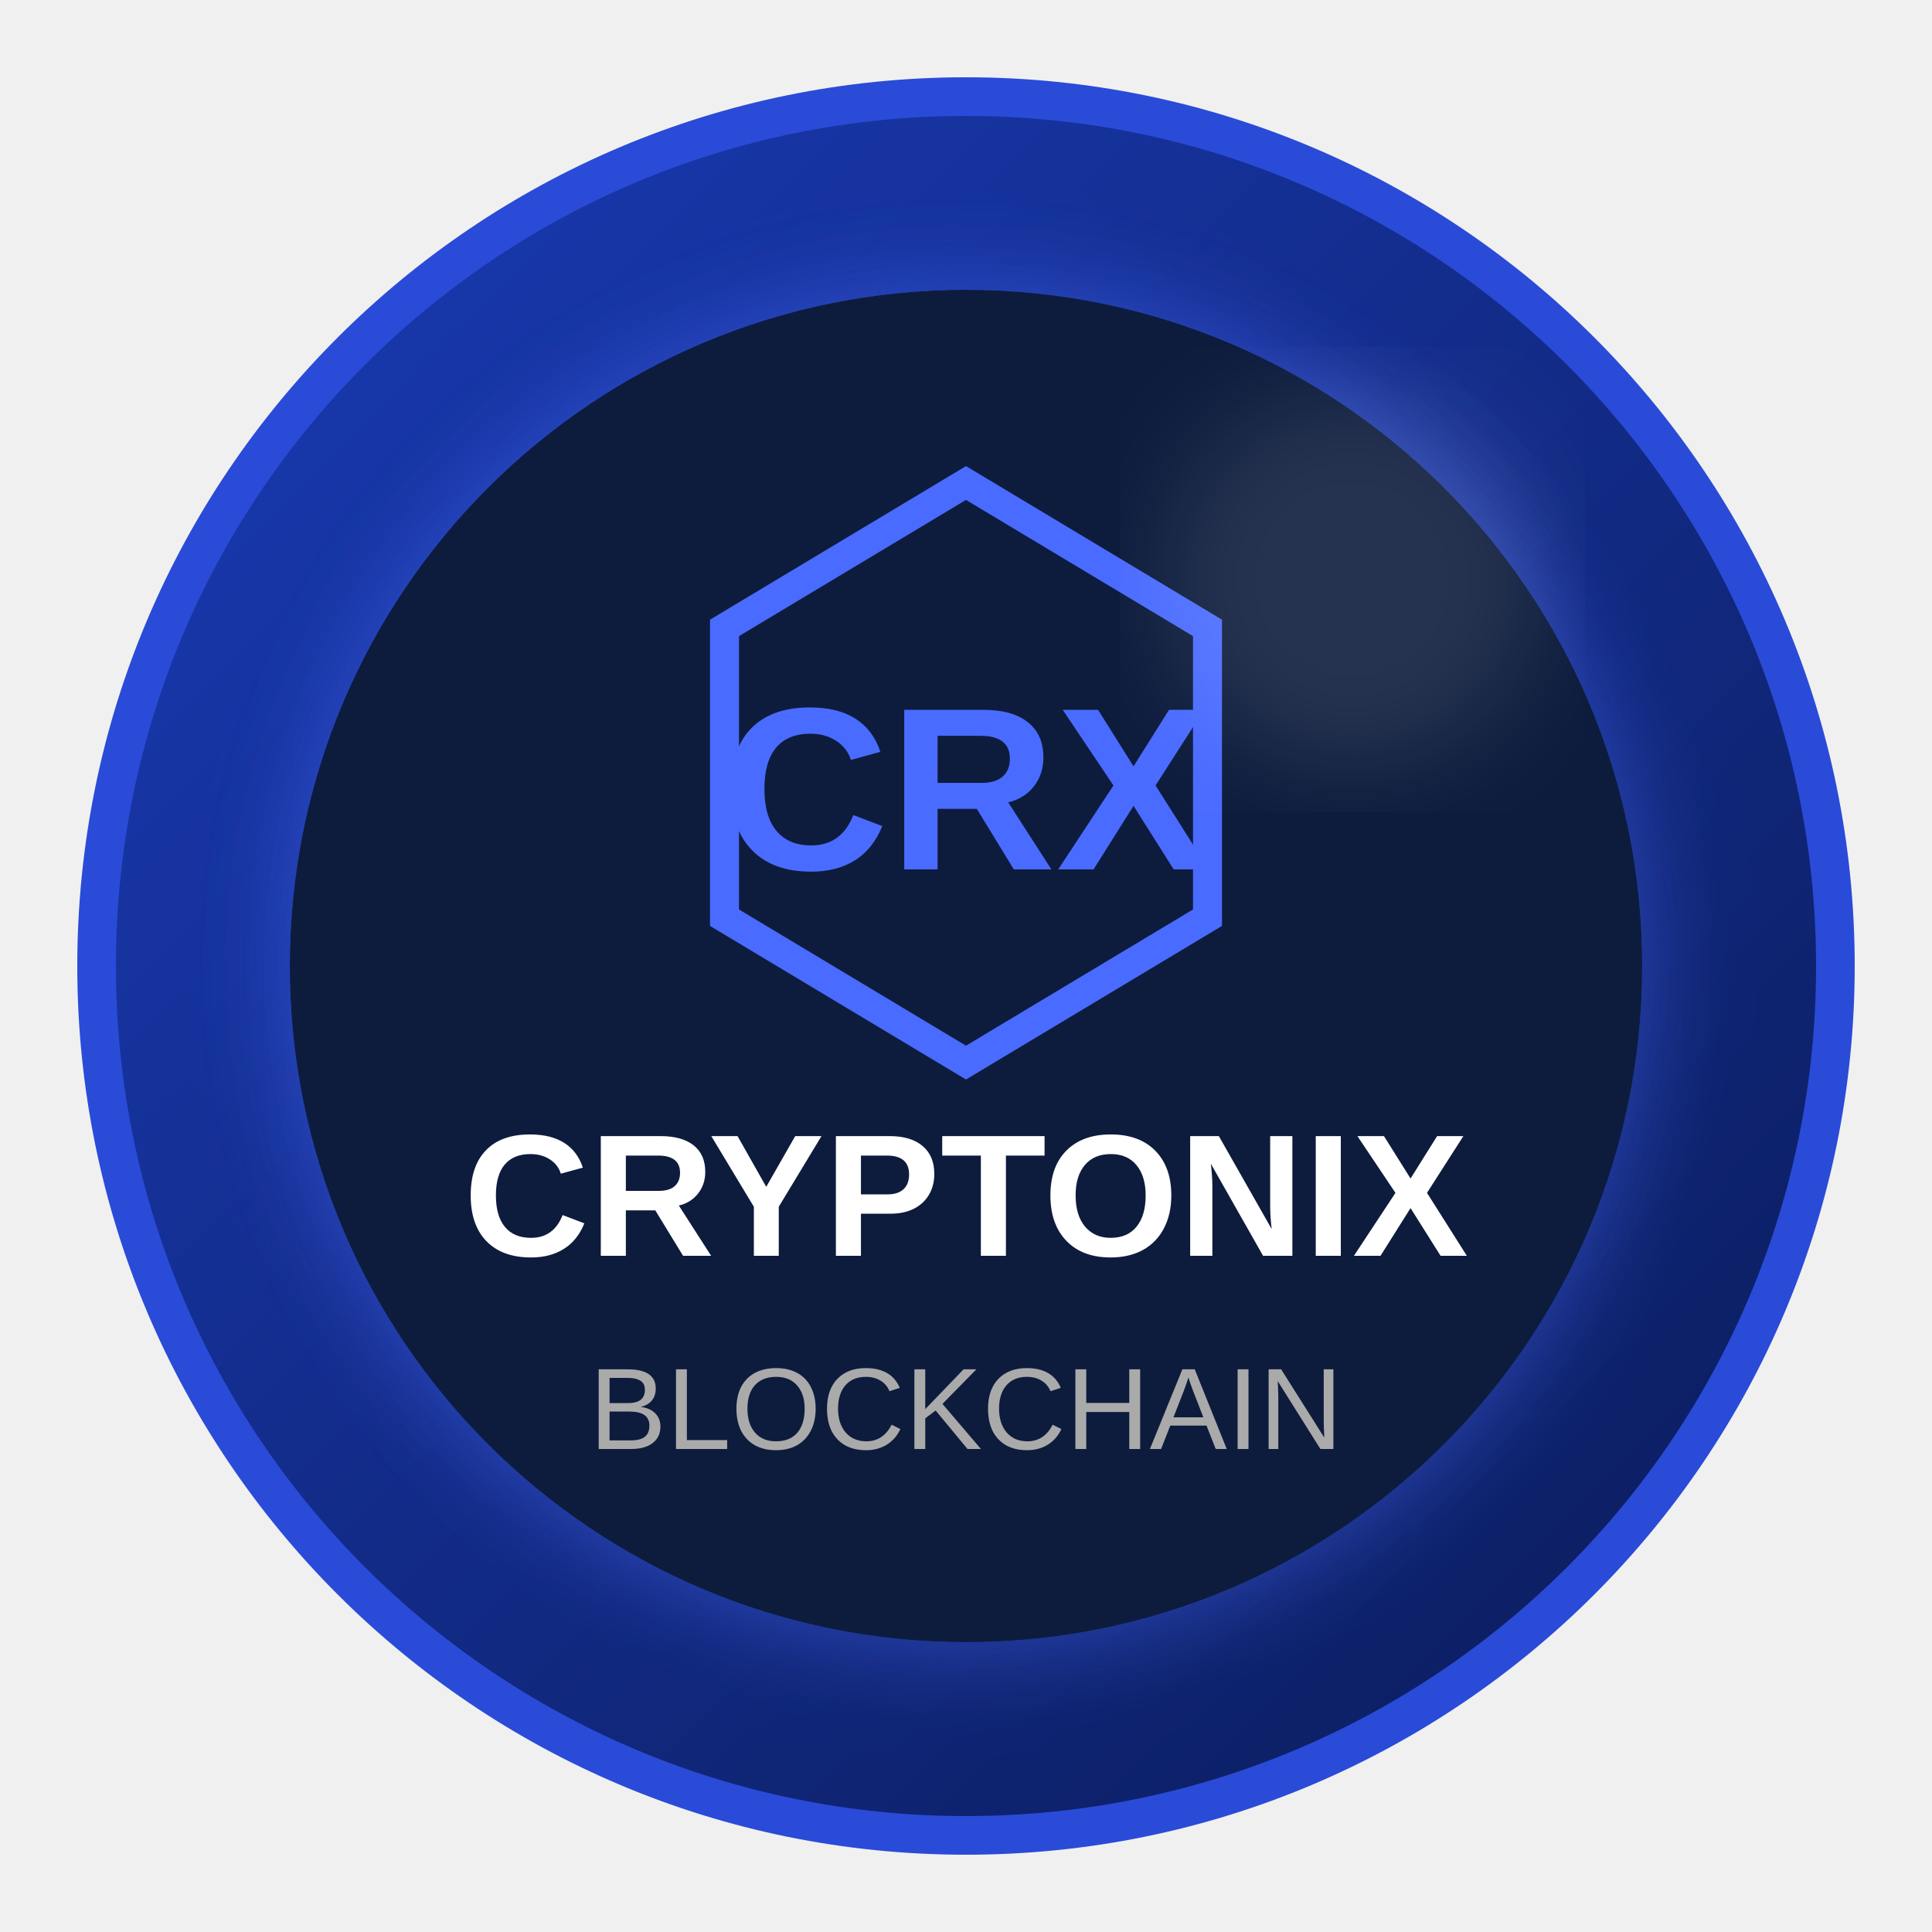
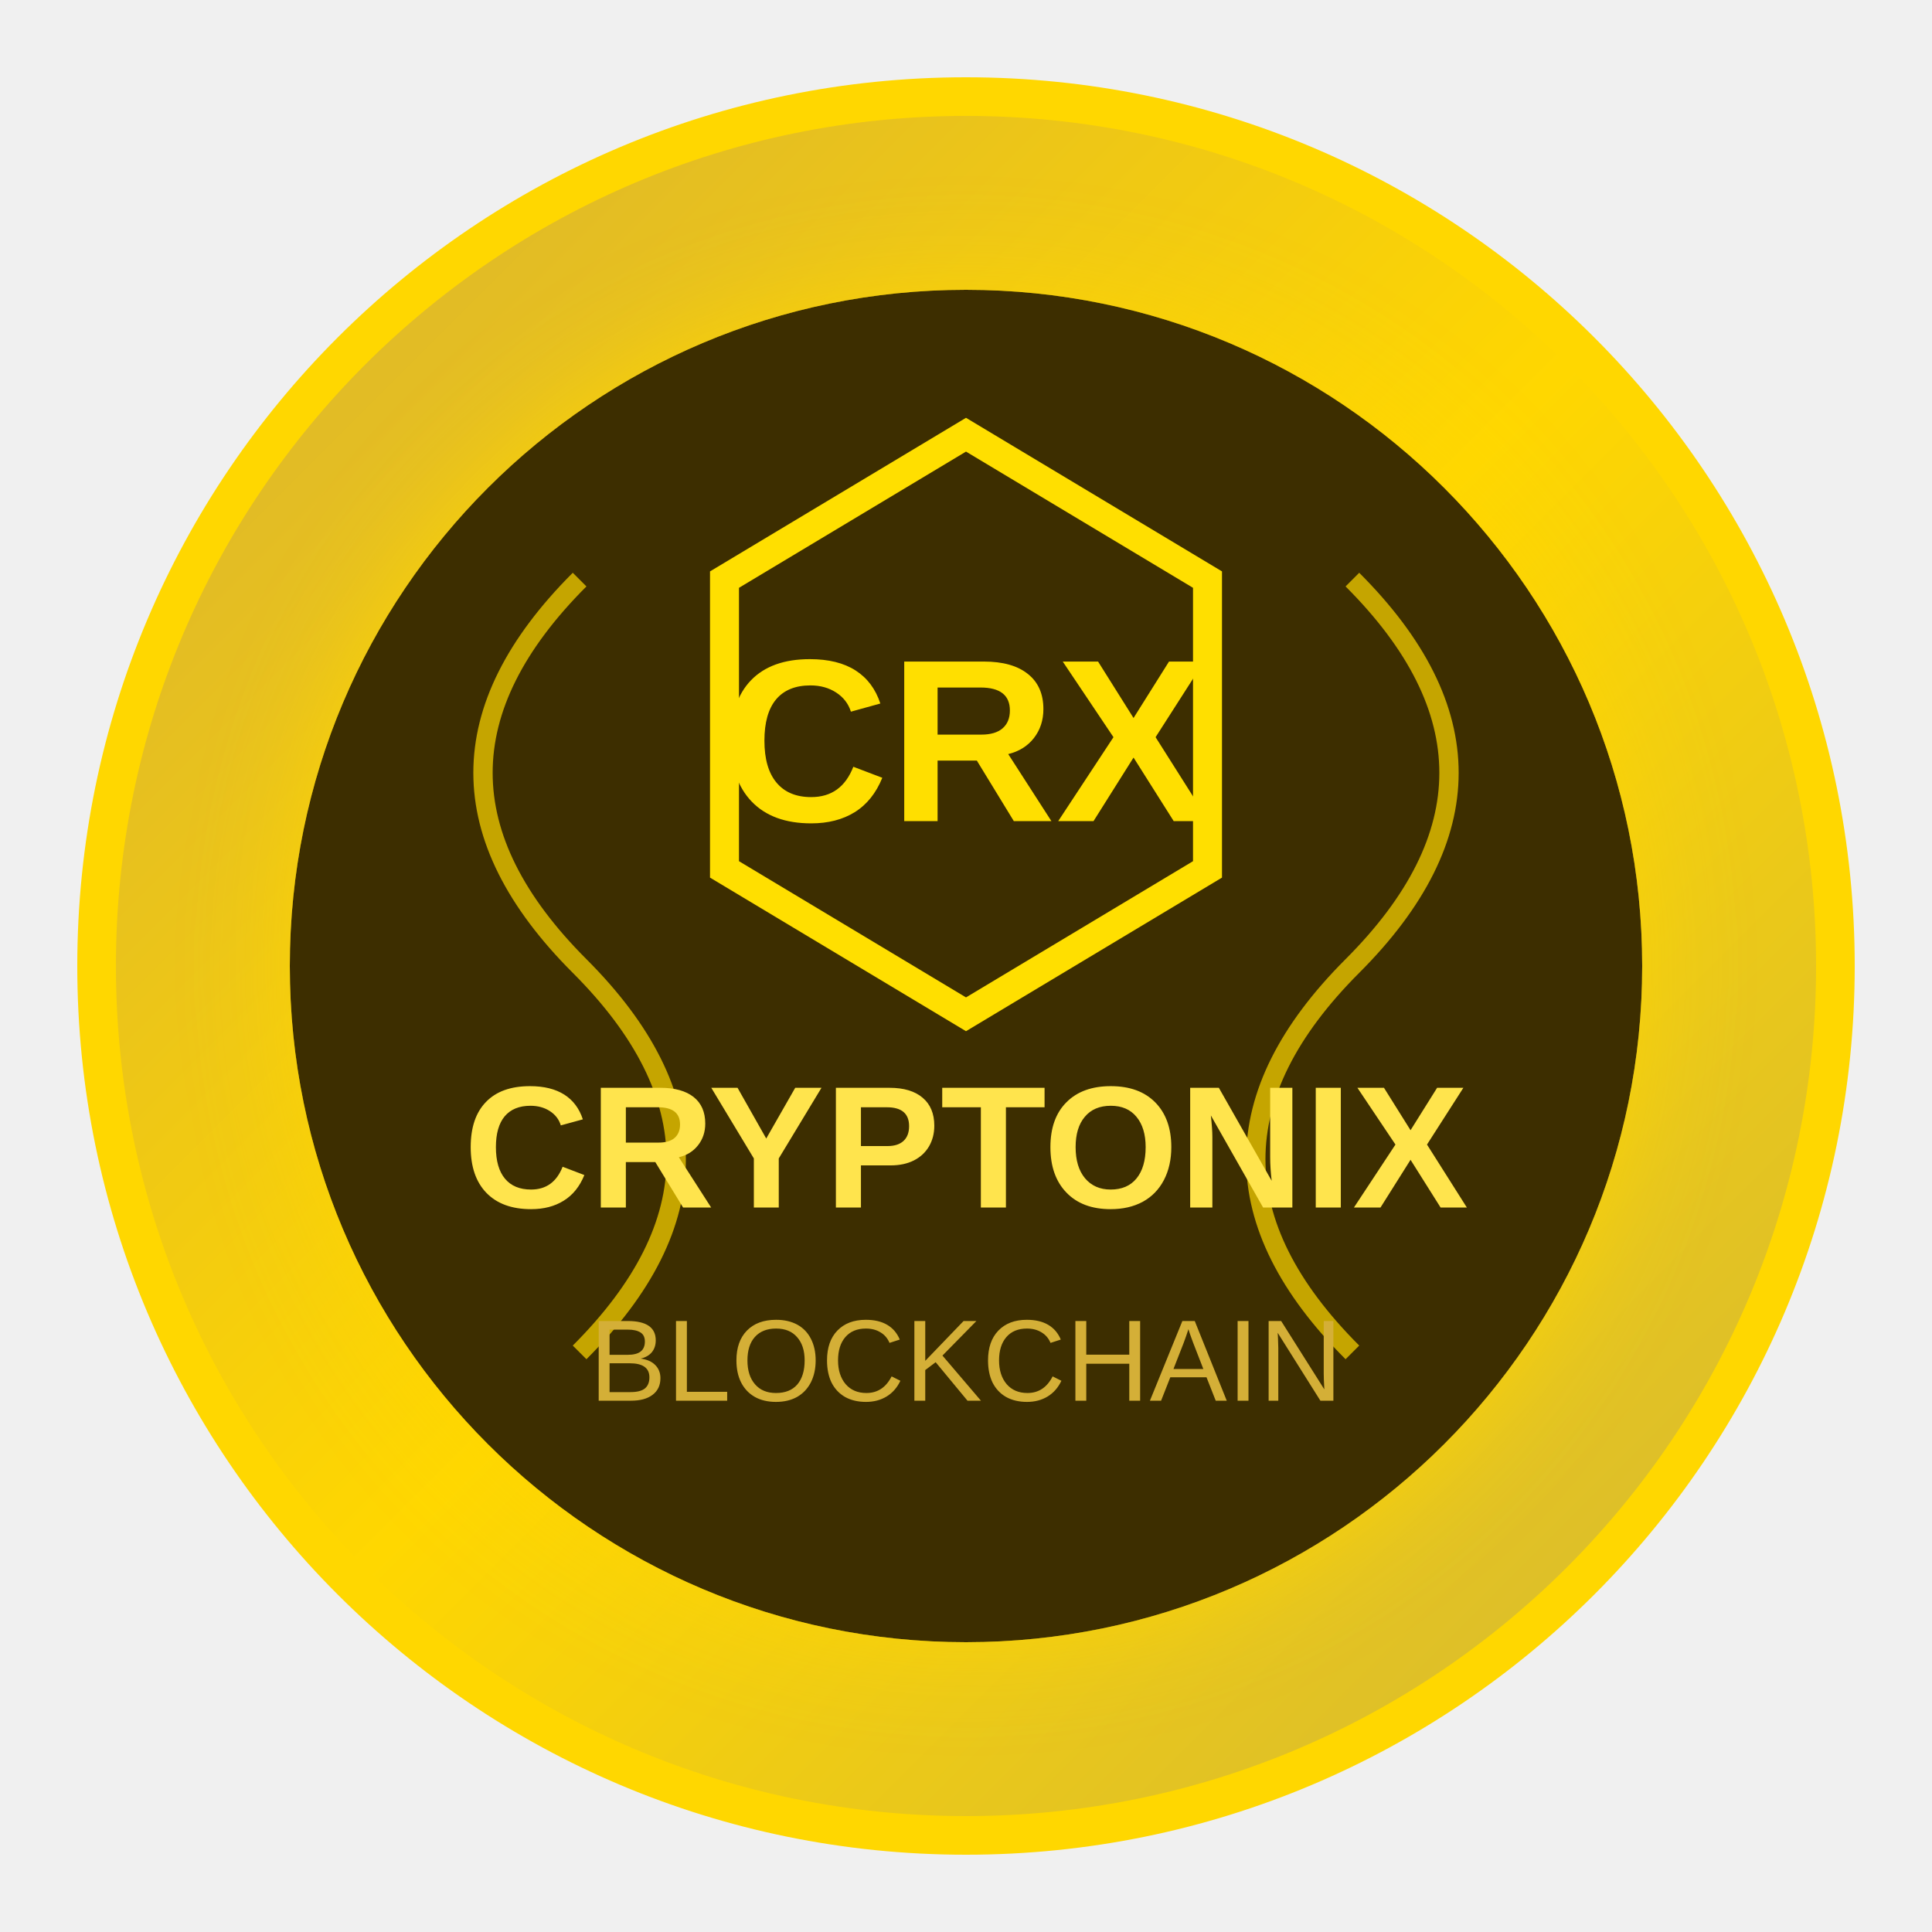
<svg xmlns="http://www.w3.org/2000/svg" width="200" height="200" viewBox="0 0 200 200">
-   <circle cx="100" cy="100" r="90" fill="url(#coinGradient)" stroke="#2a4bd8" stroke-width="4" />
-   <circle cx="100" cy="100" r="70" fill="#0f1a3d" filter="url(#innerShadow)" />
-   <path d="M100 50 L125 65 L125 95 L100 110 L75 95 L75 65 Z" fill="none" stroke="#4a6bff" stroke-width="3" />
-   <text x="100" y="90" font-family="Arial" font-size="24" font-weight="bold" fill="#4a6bff" text-anchor="middle">CRX</text>
-   <text x="100" y="130" font-family="Arial" font-size="18" font-weight="bold" fill="#fff" text-anchor="middle">CRYPTONIX</text>
-   <text x="100" y="150" font-family="Arial" font-size="12" fill="#aaa" text-anchor="middle">BLOCKCHAIN</text>
-   <circle cx="140" cy="60" r="20" fill="white" opacity="0.1" filter="url(#blur)" />
+   <circle cx="100" cy="100" r="90" fill="url(#coinGradient)" stroke="#FFD700" stroke-width="4" />
+   <circle cx="100" cy="100" r="70" fill="#3d2e01" filter="url(#innerShadow)" />
+   <path d="M60 60 Q40 80 60 100 Q80 120 60 140" fill="none" stroke="#FFD700" stroke-width="2" opacity="0.7" />
+   <path d="M140 60 Q160 80 140 100 Q120 120 140 140" fill="none" stroke="#FFD700" stroke-width="2" opacity="0.7" />
+   <path d="M100 45 L125 60 L125 90 L100 105 L75 90 L75 60 Z" fill="none" stroke="#FFDF00" stroke-width="3" />
+   <text x="100" y="85" font-family="Arial" font-size="24" font-weight="bold" fill="#FFDF00" text-anchor="middle">CRX</text>
+   <text x="100" y="125" font-family="Arial" font-size="18" font-weight="bold" fill="#FFE44D" text-anchor="middle">CRYPTONIX</text>
+   <text x="100" y="145" font-family="Arial" font-size="12" fill="#D4AF37" text-anchor="middle">BLOCKCHAIN</text>
  <defs>
    <linearGradient id="coinGradient" x1="0%" y1="0%" x2="100%" y2="100%">
-       <stop offset="0%" stop-color="#1a3bb7" />
-       <stop offset="100%" stop-color="#0a1b57" />
+       <stop offset="0%" stop-color="#D4AF37" />
+       <stop offset="50%" stop-color="#FFD700" />
+       <stop offset="100%" stop-color="#CFB53B" />
    </linearGradient>
    <filter id="innerShadow">
-       <feDropShadow dx="0" dy="0" stdDeviation="5" flood-color="#4a6bff" flood-opacity="0.5" />
-     </filter>
-     <filter id="blur">
-       <feGaussianBlur stdDeviation="5" />
+       <feDropShadow dx="0" dy="0" stdDeviation="5" flood-color="#FFD700" flood-opacity="0.7" />
    </filter>
  </defs>
</svg>
